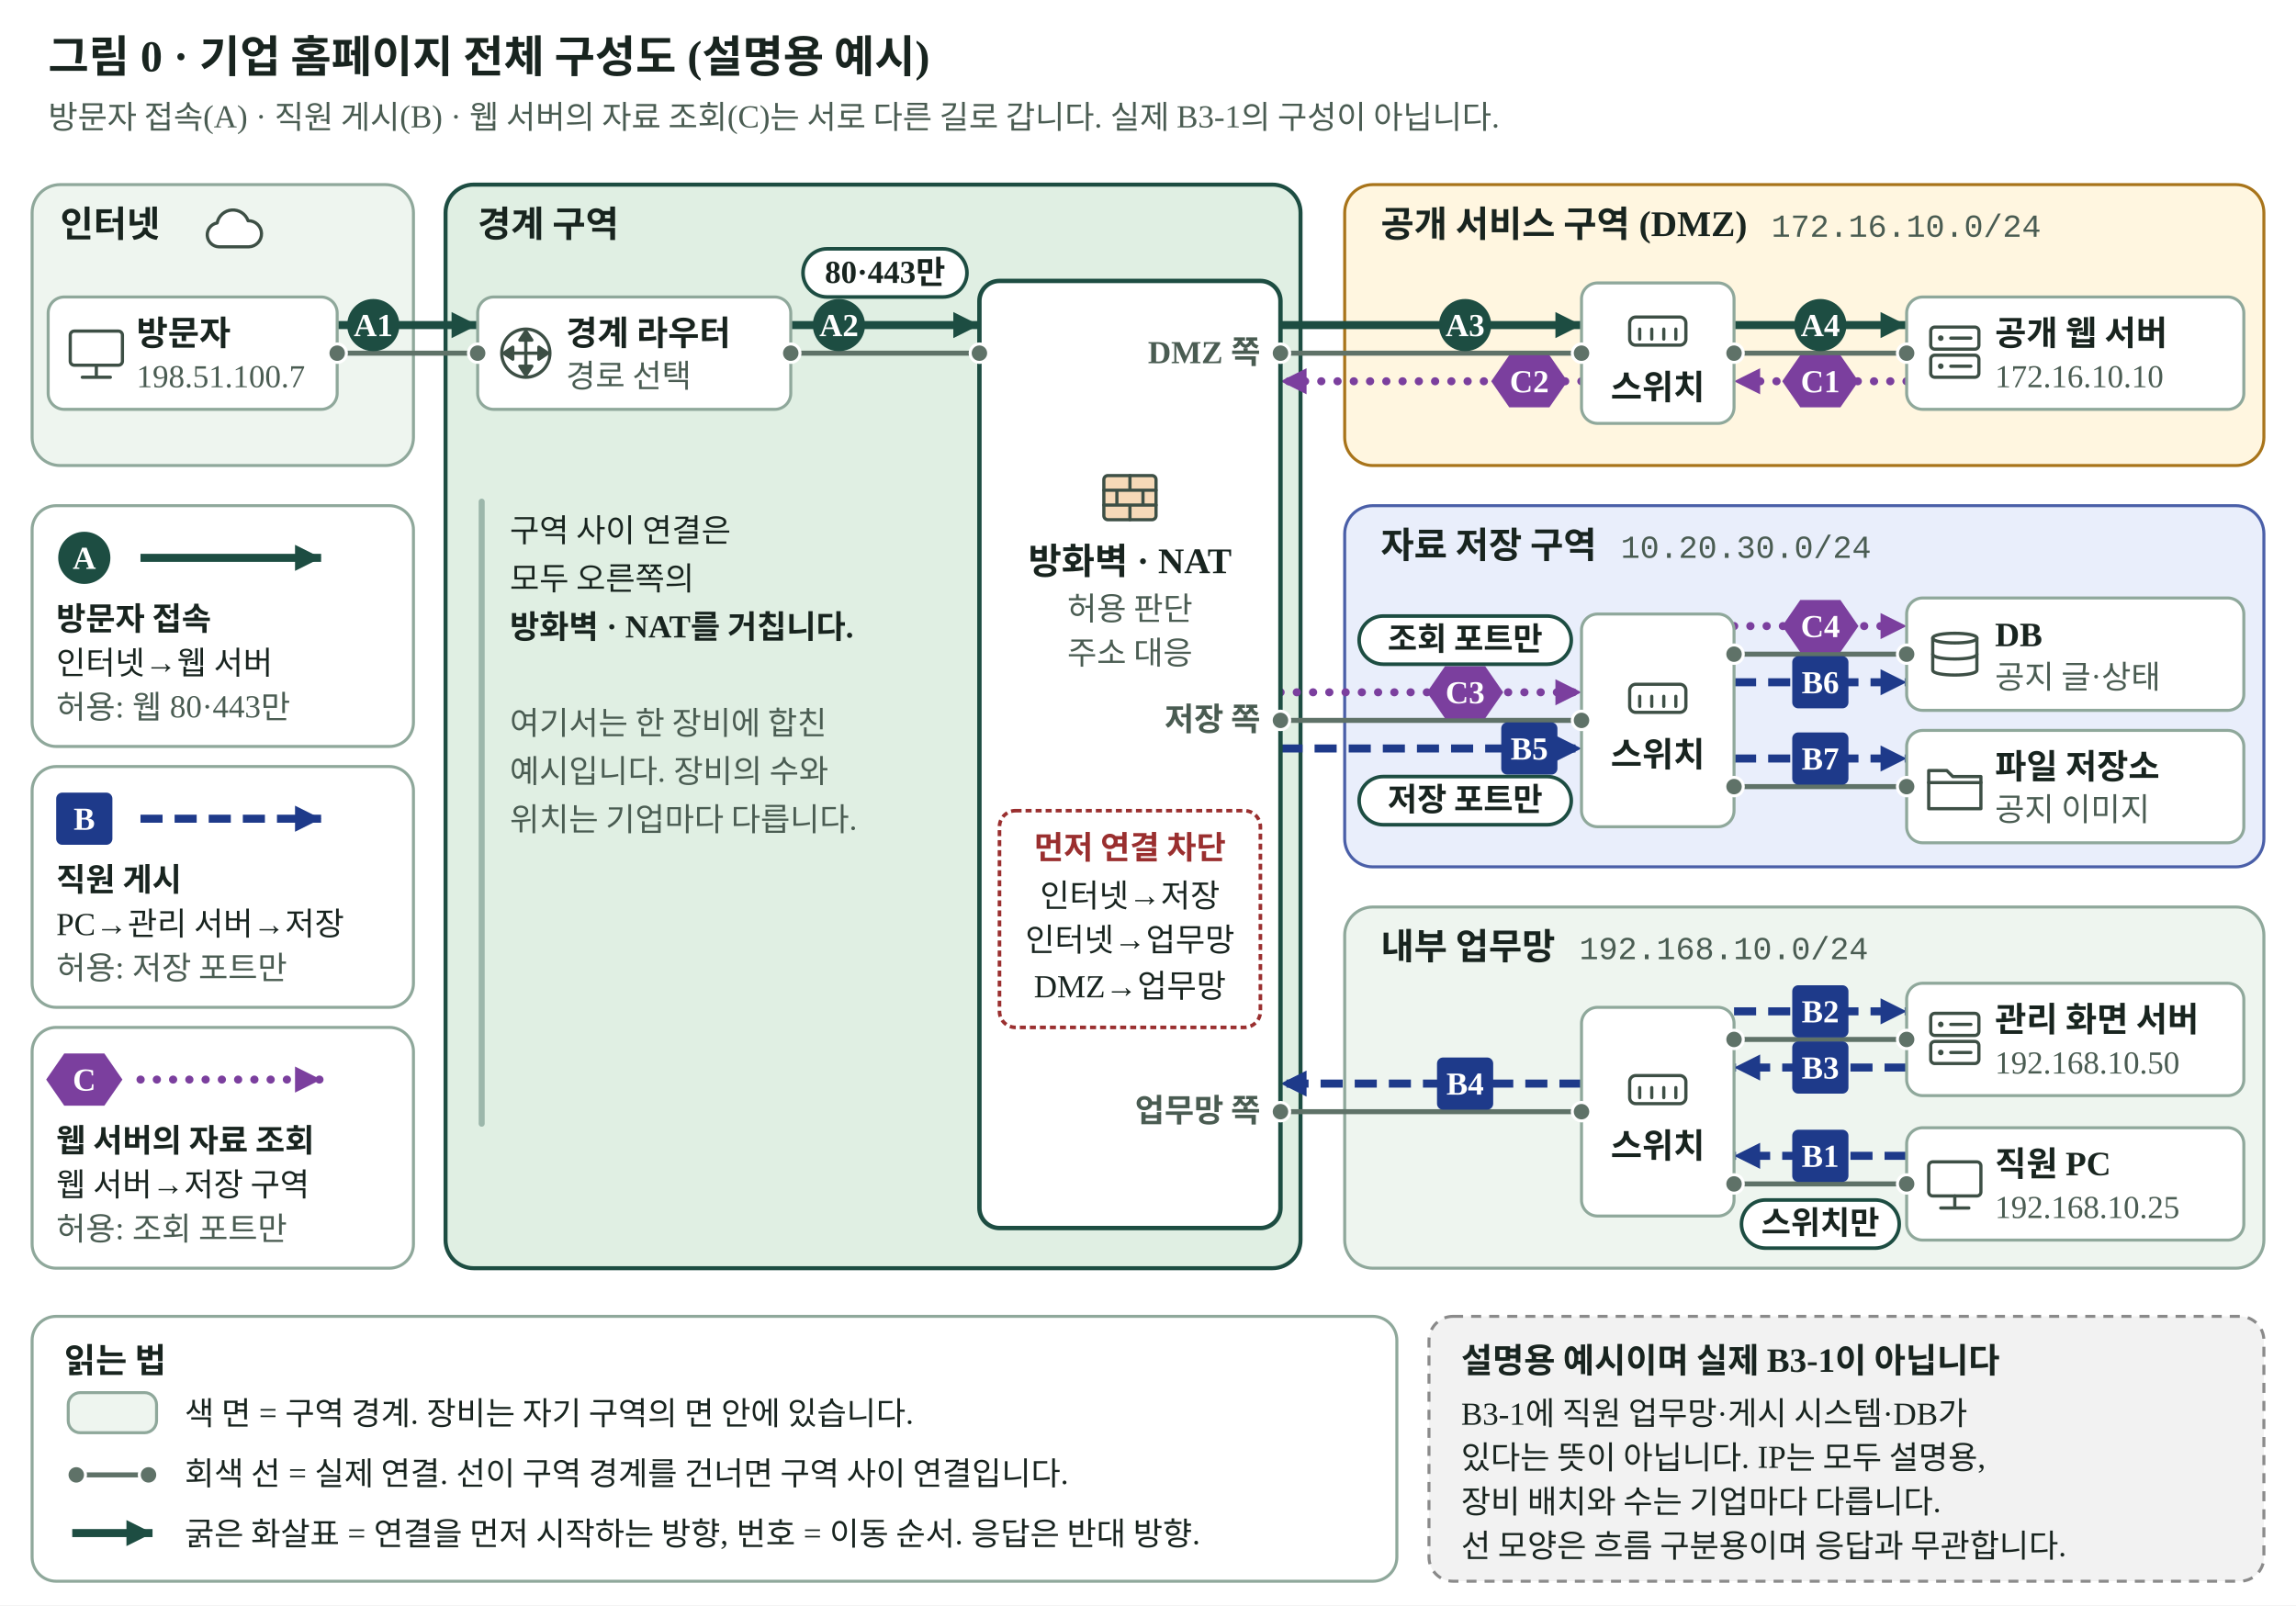
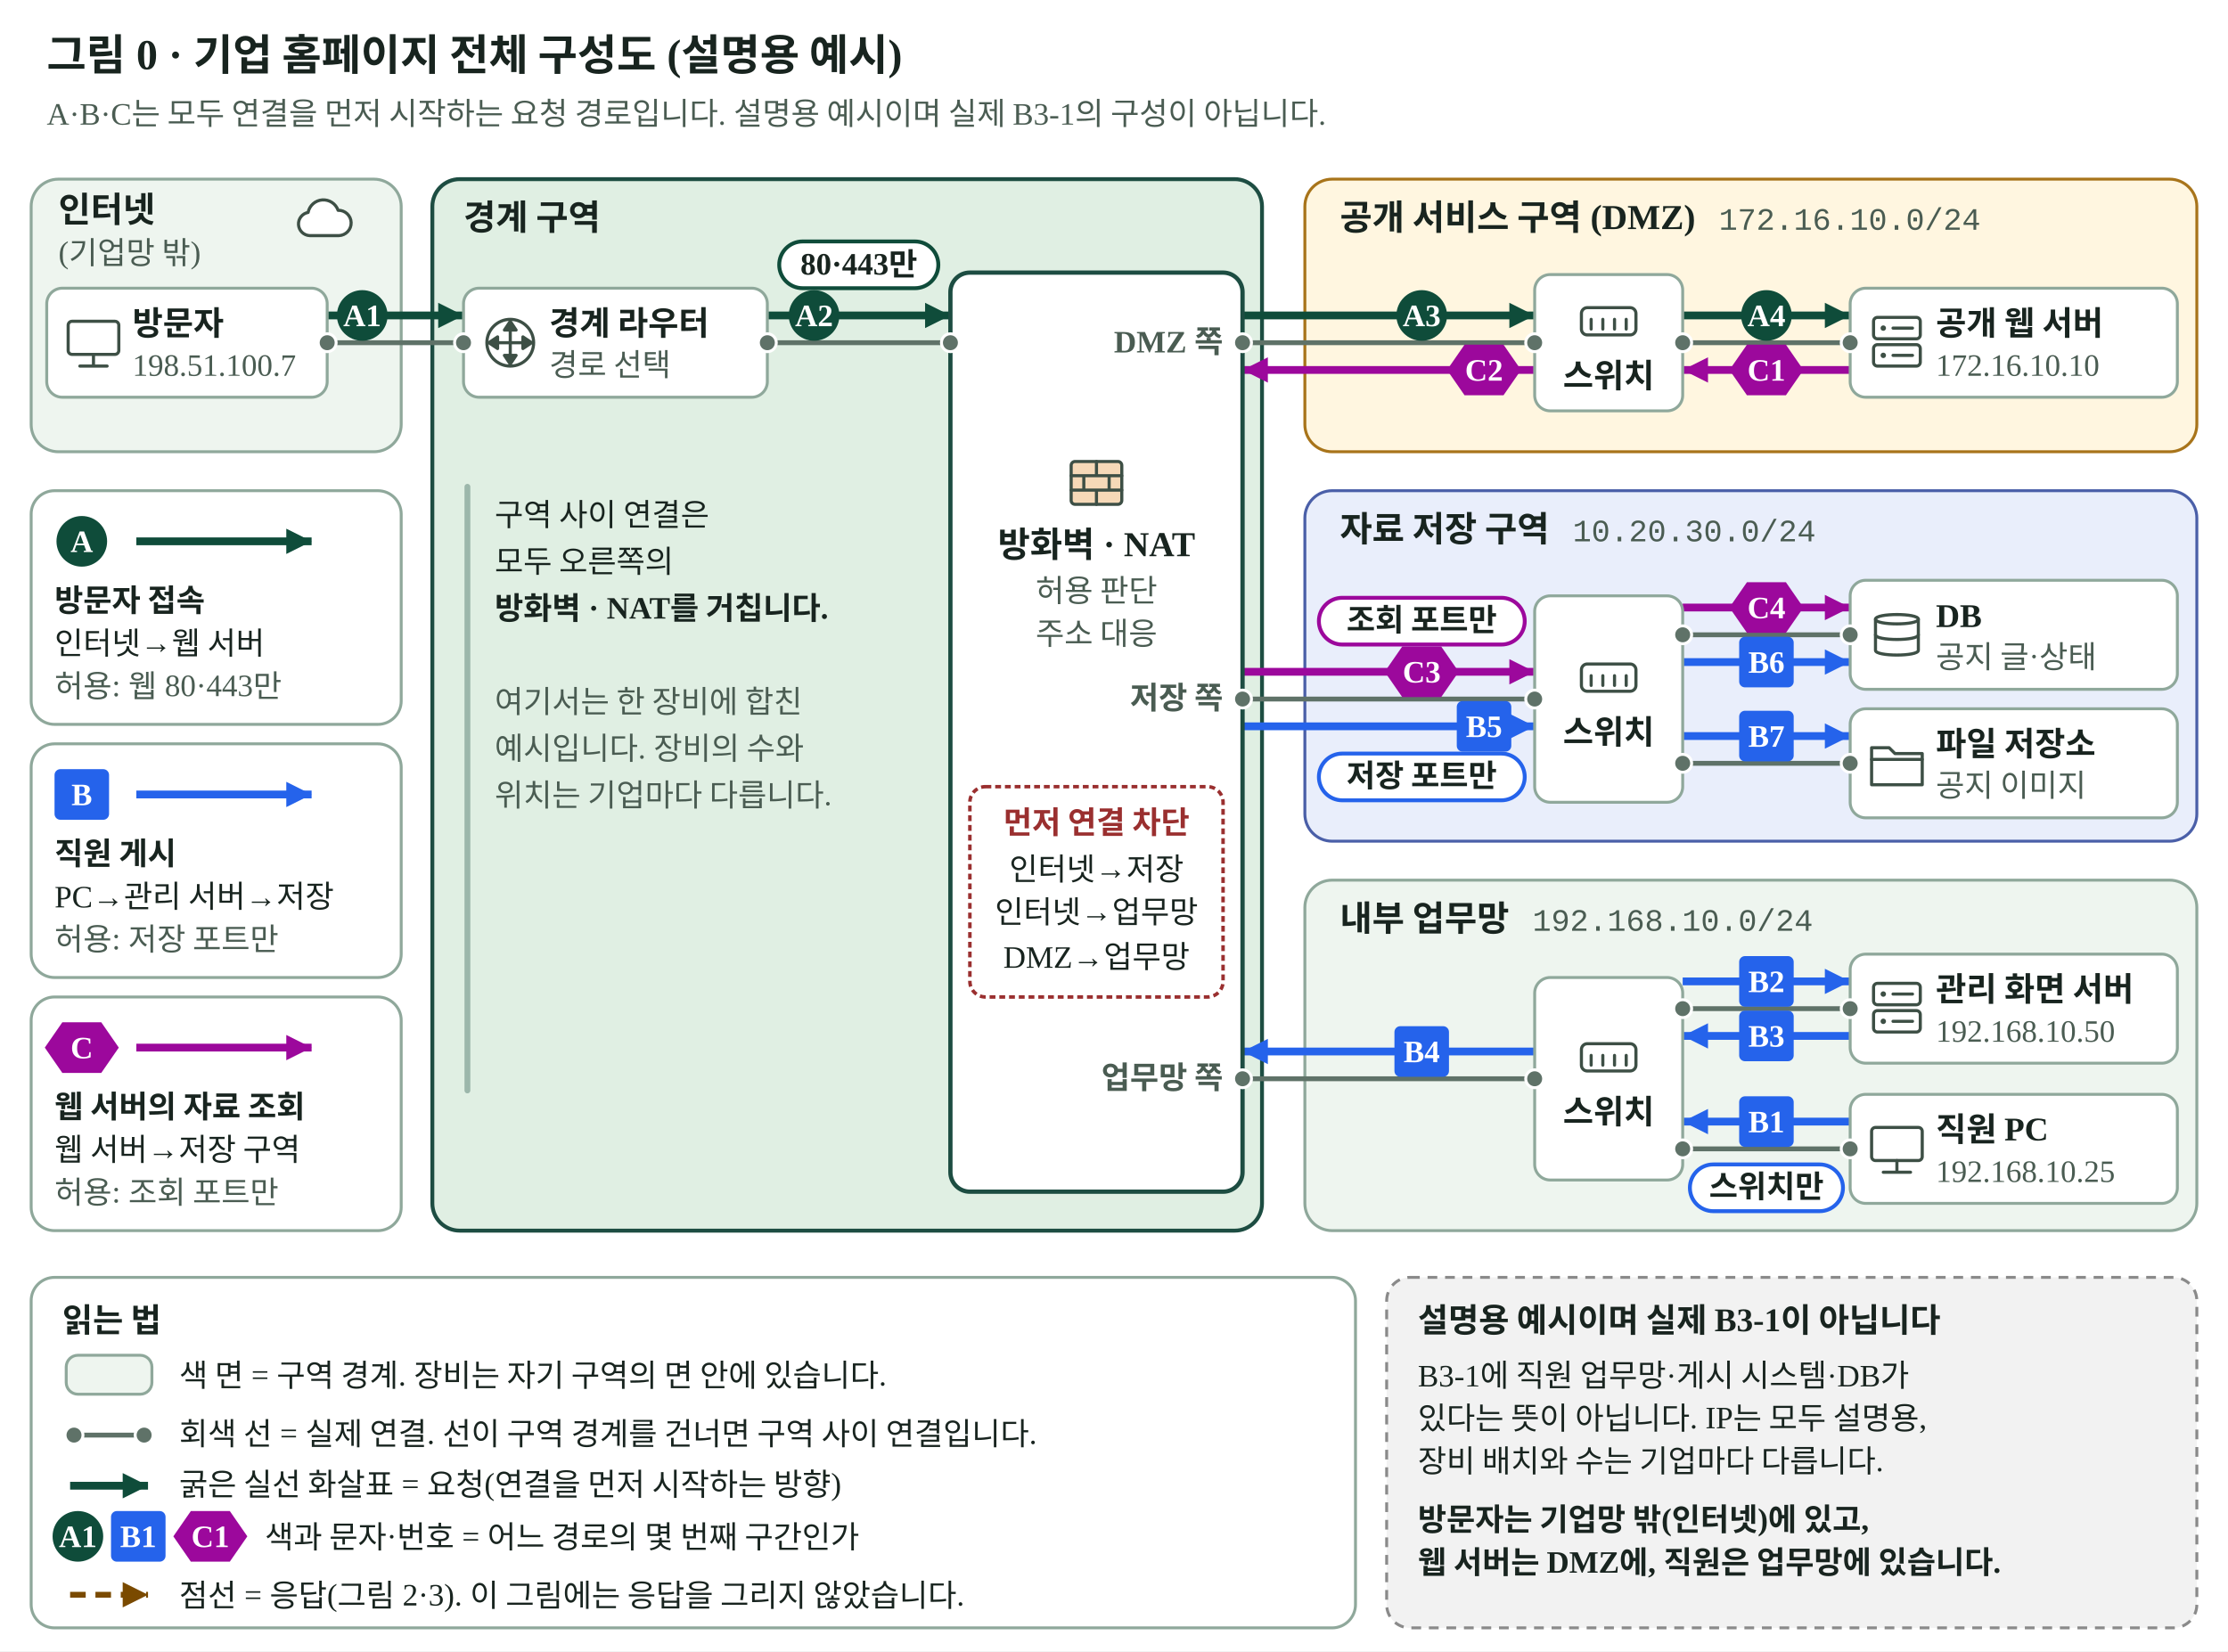
- <svg xmlns="http://www.w3.org/2000/svg" viewBox="0 0 1144 800" width="1144" height="800" role="img" aria-labelledby="f0T f0D" font-family="var(--font-body, 'Pretendard VF', 'Apple SD Gothic Neo', 'Malgun Gothic', 'Noto Sans CJK KR', system-ui, sans-serif)">
+ <svg xmlns="http://www.w3.org/2000/svg" viewBox="0 0 1144 848" width="1144" height="848" role="img" aria-labelledby="f0T f0D" font-family="var(--font-body, 'Pretendard VF', 'Apple SD Gothic Neo', 'Malgun Gothic', 'Noto Sans CJK KR', system-ui, sans-serif)">
  <defs>
    <style>
      .bg     { fill: #ffffff; }
      .t  { fill: #18241f; }
      .s  { fill: #4a5c52; }
      .m  { font-family: ui-monospace, SFMono-Regular, Consolas, 'Liberation Mono', monospace; }
      .b  { font-weight: 700; }
      .raised { fill: #ffffff; stroke: #8fa89b; stroke-width: 1.5; }
      .soft   { fill: #eef5ef; stroke: #8fa89b; stroke-width: 1.5; }
      .dmz    { fill: #fff6e0; stroke: #a8741a; stroke-width: 1.5; }
      .store  { fill: #e9eefb; stroke: #4a5fa8; stroke-width: 1.5; }
      .accent { fill: #e0efe3; stroke: #1d4d42; stroke-width: 2; }
      .fwbox  { fill: #ffffff; stroke: #1d4d42; stroke-width: 2.2; }
      .gray   { fill: #f2f2f2; stroke: #8a8a8a; stroke-width: 1.5; stroke-dasharray: 5 4; }
      .link   { stroke: #5f7268; stroke-width: 2.5; fill: none; }
      .portdot { fill: #5f7268; stroke: #ffffff; stroke-width: 1.5; }
-       .lnA { stroke: #1d4d42; stroke-width: 4; fill: none; }
-       .lnB { stroke: #1e3a8a; stroke-width: 4; fill: none; stroke-dasharray: 11 6; }
-       .lnC { stroke: #7b3f9e; stroke-width: 4; fill: none; stroke-dasharray: 0.1 8; stroke-linecap: round; }
-       .bgA { fill: #1d4d42; }
-       .bgB { fill: #1e3a8a; }
-       .bgC { fill: #7b3f9e; }
+       .lnA { stroke: #0f4c3a; stroke-width: 4; fill: none; }
+       .lnB { stroke: #2563eb; stroke-width: 4; fill: none; }
+       .lnC { stroke: #9c089c; stroke-width: 4; fill: none; }
+       .res { stroke: #7a4a00; stroke-width: 3; fill: none; stroke-dasharray: 8 5; }
+       .bgA { fill: #0f4c3a; }
+       .bgB { fill: #2563eb; }
+       .bgC { fill: #9c089c; }
      .badgeT { fill: #ffffff; font-weight: 700; }
-       .pill   { fill: #ffffff; stroke: #1d4d42; stroke-width: 1.8; }
+       .pill   { fill: #ffffff; stroke-width: 2; }
+       .pillA { stroke: #0f4c3a; }
+       .pillB { stroke: #2563eb; }
+       .pillC { stroke: #9c089c; }
      .denyP  { fill: #ffffff; stroke: #9a2f2f; stroke-width: 1.8; stroke-dasharray: 3 2; }
      .denyT  { fill: #9a2f2f; font-weight: 700; }
    </style>
    <marker id="mA" viewBox="0 0 10 10" refX="10" refY="5" markerWidth="13" markerHeight="13" markerUnits="userSpaceOnUse" orient="auto">
-       <path d="M0 0L10 5L0 10z" fill="#1d4d42" />
+       <path d="M0 0L10 5L0 10z" fill="#0f4c3a" />
    </marker>
    <marker id="mB" viewBox="0 0 10 10" refX="10" refY="5" markerWidth="13" markerHeight="13" markerUnits="userSpaceOnUse" orient="auto">
-       <path d="M0 0L10 5L0 10z" fill="#1e3a8a" />
+       <path d="M0 0L10 5L0 10z" fill="#2563eb" />
    </marker>
    <marker id="mC" viewBox="0 0 10 10" refX="10" refY="5" markerWidth="13" markerHeight="13" markerUnits="userSpaceOnUse" orient="auto">
-       <path d="M0 0L10 5L0 10z" fill="#7b3f9e" />
+       <path d="M0 0L10 5L0 10z" fill="#9c089c" />
+     </marker>
+     <marker id="mR" viewBox="0 0 10 10" refX="10" refY="5" markerWidth="13" markerHeight="13" markerUnits="userSpaceOnUse" orient="auto">
+       <path d="M0 0L10 5L0 10z" fill="#7a4a00" />
    </marker>
  </defs>
-   <rect class="bg" x="0" y="0" width="1144" height="800" />
+   <rect class="bg" x="0" y="0" width="1144" height="848" />
  <text x="24" y="36" font-size="22" class="t b">그림 0 · 기업 홈페이지 전체 구성도 (설명용 예시)</text>
-   <text x="24" y="64" font-size="16" class="s">방문자 접속(A) · 직원 게시(B) · 웹 서버의 자료 조회(C)는 서로 다른 길로 갑니다. 실제 B3-1의 구성이 아닙니다.</text>
+   <text x="24" y="64" font-size="16" class="s">A·B·C는 모두 연결을 먼저 시작하는 요청 경로입니다. 설명용 예시이며 실제 B3-1의 구성이 아닙니다.</text>
  <rect x="16" y="92" width="190" height="140" rx="14" class="soft" />
  <rect x="222" y="92" width="426" height="540" rx="14" class="accent" />
  <rect x="670" y="92" width="458" height="140" rx="14" class="dmz" />
  <rect x="670" y="252" width="458" height="180" rx="14" class="store" />
  <rect x="670" y="452" width="458" height="180" rx="14" class="soft" />
-   <text x="30" y="118" font-size="18" class="t b">인터넷</text>
-   <g transform="translate(100,98)" stroke="#3d4f45" stroke-width="1.6" stroke-linejoin="round" stroke-linecap="round">
+   <text x="30" y="114" font-size="18" class="t b">인터넷</text>
+   <text x="30" y="135" font-size="16" class="s">(기업망 밖)</text>
+   <g transform="translate(150,96)" stroke="#3d4f45" stroke-width="1.6" stroke-linejoin="round" stroke-linecap="round">
    <path d="M9 25a6 6 0 0 1-.8-11.9A8 8 0 0 1 23.6 12 6.5 6.5 0 0 1 24 25z" fill="#fff" />
  </g>
  <text x="238" y="118" font-size="18" class="t b">경계 구역</text>
  <text x="688" y="118" font-size="18" class="t b">공개 서비스 구역 (DMZ)<tspan dx="12" font-size="16" class="s m" font-weight="400">172.16.10.0/24</tspan>
  </text>
  <text x="688" y="278" font-size="18" class="t b">자료 저장 구역<tspan dx="12" font-size="16" class="s m" font-weight="400">10.20.30.0/24</tspan>
  </text>
  <text x="688" y="478" font-size="18" class="t b">내부 업무망<tspan dx="12" font-size="16" class="s m" font-weight="400">192.168.10.0/24</tspan>
  </text>
  <path d="M168 176H238" class="link" />
  <path d="M394 176H488" class="link" />
  <path d="M638 176H788" class="link" />
  <path d="M864 176H950" class="link" />
  <path d="M638 359H788" class="link" />
  <path d="M864 326H950" class="link" />
  <path d="M864 392H950" class="link" />
  <path d="M638 554H788" class="link" />
  <path d="M864 518H950" class="link" />
  <path d="M864 590H950" class="link" />
  <path d="M168 162H238" class="lnA" marker-end="url(#mA)" />
  <path d="M394 162H488" class="lnA" marker-end="url(#mA)" />
  <path d="M638 162H788" class="lnA" marker-end="url(#mA)" />
  <path d="M864 162H950" class="lnA" marker-end="url(#mA)" />
  <path d="M950 190H864" class="lnC" marker-end="url(#mC)" />
  <path d="M788 190H638" class="lnC" marker-end="url(#mC)" />
  <path d="M638 345H788" class="lnC" marker-end="url(#mC)" />
  <path d="M864 312H950" class="lnC" marker-end="url(#mC)" />
  <path d="M950 576H864" class="lnB" marker-end="url(#mB)" />
  <path d="M864 504H950" class="lnB" marker-end="url(#mB)" />
  <path d="M950 532H864" class="lnB" marker-end="url(#mB)" />
  <path d="M788 540H638" class="lnB" marker-end="url(#mB)" />
  <path d="M638 373H788" class="lnB" marker-end="url(#mB)" />
  <path d="M864 340H950" class="lnB" marker-end="url(#mB)" />
  <path d="M864 378H950" class="lnB" marker-end="url(#mB)" />
  <rect x="24" y="148" width="144" height="56" rx="8" class="raised" />
  <g transform="translate(32,160.0)" stroke="#3d4f45" stroke-width="1.6" stroke-linejoin="round" stroke-linecap="round">
    <rect x="3" y="5" width="26" height="17" rx="2" fill="#fff" />
    <path d="M16 22v5M9 28h14" fill="none" />
  </g>
  <text x="68" y="172.0" font-size="17" class="t b">방문자</text>
  <text x="68" y="193.0" font-size="16" class="s">198.51.100.7</text>
  <rect x="238" y="148" width="156" height="56" rx="8" class="raised" />
  <g transform="translate(246,160.0)" stroke="#3d4f45" stroke-width="1.6" stroke-linejoin="round" stroke-linecap="round">
    <circle cx="16" cy="16" r="12" fill="#fff" />
    <path d="M16 7v18M7 16h18" fill="none" />
    <path d="M16 5l-3 4.5h6zM16 27l-3-4.5h6zM5 16l4.5-3v6zM27 16l-4.5-3v6z" fill="#3d4f45" />
  </g>
  <text x="282" y="172.0" font-size="17" class="t b">경계 라우터</text>
  <text x="282" y="193.0" font-size="16" class="s">경로 선택</text>
  <rect x="488" y="140" width="150" height="472" rx="10" class="fwbox" />
  <g transform="translate(547.0,232)" stroke="#3d4f45" stroke-width="1.6" stroke-linejoin="round" stroke-linecap="round">
    <rect x="3" y="5" width="26" height="22" rx="2" fill="#f6d9b8" />
    <path d="M3 12.3h26M3 19.7h26M16 5v7.3M9.5 12.3v7.4M22.5 12.3v7.4M16 19.7V27" fill="none" />
  </g>
  <text x="563.0" y="286" font-size="18" class="t b" text-anchor="middle">방화벽 · NAT</text>
  <text x="563.0" y="309" font-size="16" class="s" text-anchor="middle">허용 판단</text>
  <text x="563.0" y="331" font-size="16" class="s" text-anchor="middle">주소 대응</text>
  <text x="628" y="181" font-size="16" class="s b" text-anchor="end">DMZ 쪽</text>
  <text x="628" y="364" font-size="16" class="s b" text-anchor="end">저장 쪽</text>
  <text x="628" y="559" font-size="16" class="s b" text-anchor="end">업무망 쪽</text>
  <rect x="498" y="404" width="130" height="108" rx="8" class="denyP" />
  <text x="563.0" y="428" font-size="16" class="denyT" text-anchor="middle">먼저 연결 차단</text>
  <text x="563.0" y="452" font-size="16" class="t" text-anchor="middle">인터넷→저장</text>
  <text x="563.0" y="474" font-size="16" class="t" text-anchor="middle">인터넷→업무망</text>
  <text x="563.0" y="497" font-size="16" class="t" text-anchor="middle">DMZ→업무망</text>
  <path d="M240 250V560" stroke="#1d4d42" stroke-width="3" stroke-linecap="round" fill="none" opacity="0.35" />
  <text x="254" y="270" font-size="16" class="t">구역 사이 연결은</text>
  <text x="254" y="294" font-size="16" class="t">모두 오른쪽의</text>
  <text x="254" y="318" font-size="16" class="t b">방화벽 · NAT를 거칩니다.</text>
  <text x="254" y="366" font-size="16" class="s">여기서는 한 장비에 합친</text>
  <text x="254" y="390" font-size="16" class="s">예시입니다. 장비의 수와</text>
  <text x="254" y="414" font-size="16" class="s">위치는 기업마다 다릅니다.</text>
  <rect x="788" y="141" width="76" height="70" rx="8" class="raised" />
  <g transform="translate(810.0,149.0)" stroke="#3d4f45" stroke-width="1.6" stroke-linejoin="round" stroke-linecap="round">
    <rect x="2" y="9" width="28" height="14" rx="3" fill="#fff" />
    <path d="M7 15v5M13 15v5M19 15v5M25 15v5" fill="none" />
  </g>
  <text x="826.0" y="199.0" font-size="17" class="t b" text-anchor="middle">스위치</text>
  <rect x="950" y="148" width="168" height="56" rx="8" class="raised" />
  <g transform="translate(958,160.0)" stroke="#3d4f45" stroke-width="1.6" stroke-linejoin="round" stroke-linecap="round">
    <rect x="4" y="3" width="24" height="11" rx="2" fill="#fff" />
    <rect x="4" y="17" width="24" height="11" rx="2" fill="#fff" />
    <circle cx="9" cy="8.5" r="1.4" fill="#3d4f45" stroke="none" />
    <circle cx="9" cy="22.5" r="1.4" fill="#3d4f45" stroke="none" />
    <path d="M14 8.5h10M14 22.5h10" fill="none" />
  </g>
  <text x="994" y="172.0" font-size="17" class="t b">공개 웹 서버</text>
  <text x="994" y="193.0" font-size="16" class="s">172.16.10.10</text>
  <rect x="788" y="306" width="76" height="106" rx="8" class="raised" />
  <g transform="translate(810.0,332.0)" stroke="#3d4f45" stroke-width="1.6" stroke-linejoin="round" stroke-linecap="round">
    <rect x="2" y="9" width="28" height="14" rx="3" fill="#fff" />
    <path d="M7 15v5M13 15v5M19 15v5M25 15v5" fill="none" />
  </g>
  <text x="826.0" y="382.0" font-size="17" class="t b" text-anchor="middle">스위치</text>
  <rect x="950" y="298" width="168" height="56" rx="8" class="raised" />
  <g transform="translate(958,310.0)" stroke="#3d4f45" stroke-width="1.6" stroke-linejoin="round" stroke-linecap="round">
    <path d="M5 8c0-3.2 22-3.2 22 0v16c0 3.2-22 3.2-22 0z" fill="#fff" />
    <path d="M5 8c0 3.2 22 3.2 22 0M5 16c0 3.2 22 3.2 22 0" fill="none" />
  </g>
  <text x="994" y="322.0" font-size="17" class="t b">DB</text>
  <text x="994" y="343.0" font-size="16" class="s">공지 글·상태</text>
  <rect x="950" y="364" width="168" height="56" rx="8" class="raised" />
  <g transform="translate(958,376.0)" stroke="#3d4f45" stroke-width="1.6" stroke-linejoin="round" stroke-linecap="round">
    <path d="M3 8h9l3 3h14v16H3z" fill="#fff" />
    <path d="M3 14h26" fill="none" />
  </g>
  <text x="994" y="388.0" font-size="17" class="t b">파일 저장소</text>
  <text x="994" y="409.0" font-size="16" class="s">공지 이미지</text>
  <rect x="788" y="502" width="76" height="104" rx="8" class="raised" />
  <g transform="translate(810.0,527.0)" stroke="#3d4f45" stroke-width="1.6" stroke-linejoin="round" stroke-linecap="round">
    <rect x="2" y="9" width="28" height="14" rx="3" fill="#fff" />
    <path d="M7 15v5M13 15v5M19 15v5M25 15v5" fill="none" />
  </g>
  <text x="826.0" y="577.0" font-size="17" class="t b" text-anchor="middle">스위치</text>
  <rect x="950" y="490" width="168" height="56" rx="8" class="raised" />
  <g transform="translate(958,502.0)" stroke="#3d4f45" stroke-width="1.6" stroke-linejoin="round" stroke-linecap="round">
    <rect x="4" y="3" width="24" height="11" rx="2" fill="#fff" />
    <rect x="4" y="17" width="24" height="11" rx="2" fill="#fff" />
    <circle cx="9" cy="8.5" r="1.4" fill="#3d4f45" stroke="none" />
    <circle cx="9" cy="22.5" r="1.4" fill="#3d4f45" stroke="none" />
    <path d="M14 8.5h10M14 22.5h10" fill="none" />
  </g>
  <text x="994" y="514.0" font-size="17" class="t b">관리 화면 서버</text>
  <text x="994" y="535.0" font-size="16" class="s">192.168.10.50</text>
  <rect x="950" y="562" width="168" height="56" rx="8" class="raised" />
  <g transform="translate(958,574.0)" stroke="#3d4f45" stroke-width="1.6" stroke-linejoin="round" stroke-linecap="round">
    <rect x="3" y="5" width="26" height="17" rx="2" fill="#fff" />
    <path d="M16 22v5M9 28h14" fill="none" />
  </g>
  <text x="994" y="586.0" font-size="17" class="t b">직원 PC</text>
  <text x="994" y="607.0" font-size="16" class="s">192.168.10.25</text>
  <circle cx="168" cy="176" r="4.6" class="portdot" />
  <circle cx="238" cy="176" r="4.6" class="portdot" />
  <circle cx="394" cy="176" r="4.6" class="portdot" />
  <circle cx="488" cy="176" r="4.6" class="portdot" />
  <circle cx="638" cy="176" r="4.6" class="portdot" />
  <circle cx="788" cy="176" r="4.6" class="portdot" />
  <circle cx="864" cy="176" r="4.6" class="portdot" />
  <circle cx="950" cy="176" r="4.6" class="portdot" />
  <circle cx="638" cy="359" r="4.6" class="portdot" />
  <circle cx="788" cy="359" r="4.6" class="portdot" />
  <circle cx="864" cy="326" r="4.6" class="portdot" />
  <circle cx="950" cy="326" r="4.6" class="portdot" />
  <circle cx="864" cy="392" r="4.6" class="portdot" />
  <circle cx="950" cy="392" r="4.6" class="portdot" />
  <circle cx="638" cy="554" r="4.6" class="portdot" />
  <circle cx="788" cy="554" r="4.6" class="portdot" />
  <circle cx="864" cy="518" r="4.6" class="portdot" />
  <circle cx="950" cy="518" r="4.6" class="portdot" />
  <circle cx="864" cy="590" r="4.6" class="portdot" />
  <circle cx="950" cy="590" r="4.6" class="portdot" />
  <circle cx="186" cy="162" r="13" class="bgA" />
  <text x="186" y="167.5" font-size="16" class="badgeT" text-anchor="middle">A1</text>
  <circle cx="418" cy="162" r="13" class="bgA" />
  <text x="418" y="167.5" font-size="16" class="badgeT" text-anchor="middle">A2</text>
  <circle cx="730" cy="162" r="13" class="bgA" />
  <text x="730" y="167.5" font-size="16" class="badgeT" text-anchor="middle">A3</text>
  <circle cx="907" cy="162" r="13" class="bgA" />
  <text x="907" y="167.5" font-size="16" class="badgeT" text-anchor="middle">A4</text>
  <path d="M888 190L897 177H917L926 190L917 203H897z" class="bgC" />
  <text x="907" y="195.5" font-size="16" class="badgeT" text-anchor="middle">C1</text>
  <path d="M743 190L752 177H772L781 190L772 203H752z" class="bgC" />
  <text x="762" y="195.5" font-size="16" class="badgeT" text-anchor="middle">C2</text>
  <path d="M711 345L720 332H740L749 345L740 358H720z" class="bgC" />
  <text x="730" y="350.5" font-size="16" class="badgeT" text-anchor="middle">C3</text>
  <path d="M888 312L897 299H917L926 312L917 325H897z" class="bgC" />
  <text x="907" y="317.5" font-size="16" class="badgeT" text-anchor="middle">C4</text>
  <rect x="893" y="563" width="28" height="26" rx="3" class="bgB" />
  <text x="907" y="581.5" font-size="16" class="badgeT" text-anchor="middle">B1</text>
  <rect x="893" y="491" width="28" height="26" rx="3" class="bgB" />
  <text x="907" y="509.5" font-size="16" class="badgeT" text-anchor="middle">B2</text>
  <rect x="893" y="519" width="28" height="26" rx="3" class="bgB" />
  <text x="907" y="537.5" font-size="16" class="badgeT" text-anchor="middle">B3</text>
  <rect x="716" y="527" width="28" height="26" rx="3" class="bgB" />
  <text x="730" y="545.5" font-size="16" class="badgeT" text-anchor="middle">B4</text>
  <rect x="748" y="360" width="28" height="26" rx="3" class="bgB" />
  <text x="762" y="378.5" font-size="16" class="badgeT" text-anchor="middle">B5</text>
  <rect x="893" y="327" width="28" height="26" rx="3" class="bgB" />
  <text x="907" y="345.5" font-size="16" class="badgeT" text-anchor="middle">B6</text>
  <rect x="893" y="365" width="28" height="26" rx="3" class="bgB" />
  <text x="907" y="383.5" font-size="16" class="badgeT" text-anchor="middle">B7</text>
-   <rect x="400.1" y="124" width="81.7" height="24" rx="12" class="pill" />
+   <rect x="400.1" y="124" width="81.7" height="24" rx="12" class="pill pillA" />
  <text x="441" y="141" font-size="16" class="t b" text-anchor="middle">80·443만</text>
-   <rect x="677.2" y="307" width="105.7" height="24" rx="12" class="pill" />
+   <rect x="677.2" y="307" width="105.7" height="24" rx="12" class="pill pillC" />
  <text x="730" y="324" font-size="16" class="t b" text-anchor="middle">조회 포트만</text>
-   <rect x="677.2" y="387" width="105.7" height="24" rx="12" class="pill" />
+   <rect x="677.2" y="387" width="105.7" height="24" rx="12" class="pill pillB" />
  <text x="730" y="404" font-size="16" class="t b" text-anchor="middle">저장 포트만</text>
-   <rect x="867.7" y="598" width="78.6" height="24" rx="12" class="pill" />
+   <rect x="867.7" y="598" width="78.6" height="24" rx="12" class="pill pillB" />
  <text x="907" y="615" font-size="16" class="t b" text-anchor="middle">스위치만</text>
  <rect x="16" y="252" width="190" height="120" rx="12" class="raised" />
  <path d="M70 278H160" class="lnA" marker-end="url(#mA)" />
  <circle cx="42" cy="278" r="13" class="bgA" />
  <text x="42" y="283.5" font-size="16" class="badgeT" text-anchor="middle">A</text>
  <text x="28" y="314" font-size="16" class="t b">방문자 접속</text>
  <text x="28" y="336" font-size="16" class="t">인터넷→웹 서버</text>
  <text x="28" y="358" font-size="16" class="s">허용: 웹 80·443만</text>
  <rect x="16" y="382" width="190" height="120" rx="12" class="raised" />
  <path d="M70 408H160" class="lnB" marker-end="url(#mB)" />
  <rect x="28" y="395" width="28" height="26" rx="3" class="bgB" />
  <text x="42" y="413.5" font-size="16" class="badgeT" text-anchor="middle">B</text>
  <text x="28" y="444" font-size="16" class="t b">직원 게시</text>
  <text x="28" y="466" font-size="16" class="t">PC→관리 서버→저장</text>
  <text x="28" y="488" font-size="16" class="s">허용: 저장 포트만</text>
  <rect x="16" y="512" width="190" height="120" rx="12" class="raised" />
  <path d="M70 538H160" class="lnC" marker-end="url(#mC)" />
  <path d="M23 538L32 525H52L61 538L52 551H32z" class="bgC" />
  <text x="42" y="543.5" font-size="16" class="badgeT" text-anchor="middle">C</text>
  <text x="28" y="574" font-size="16" class="t b">웹 서버의 자료 조회</text>
  <text x="28" y="596" font-size="16" class="t">웹 서버→저장 구역</text>
  <text x="28" y="618" font-size="16" class="s">허용: 조회 포트만</text>
-   <rect x="16" y="656" width="680" height="132" rx="12" class="raised" />
+   <rect x="16" y="656" width="680" height="180" rx="12" class="raised" />
  <text x="32" y="684" font-size="17" class="t b">읽는 법</text>
-   <rect x="34" y="694" width="44" height="20" rx="6" class="soft" />
-   <text x="92" y="710" font-size="16" class="t">색 면 = 구역 경계. 장비는 자기 구역의 면 안에 있습니다.</text>
-   <path d="M38 735H74" class="link" />
-   <circle cx="38" cy="735" r="4.6" class="portdot" />
-   <circle cx="74" cy="735" r="4.6" class="portdot" />
-   <text x="92" y="740" font-size="16" class="t">회색 선 = 실제 연결. 선이 구역 경계를 건너면 구역 사이 연결입니다.</text>
-   <path d="M36 764H76" class="lnA" marker-end="url(#mA)" />
-   <text x="92" y="770" font-size="16" class="t">굵은 화살표 = 연결을 먼저 시작하는 방향, 번호 = 이동 순서. 응답은 반대 방향.</text>
-   <rect x="712" y="656" width="416" height="132" rx="12" class="gray" />
+   <rect x="34" y="696" width="44" height="20" rx="6" class="soft" />
+   <text x="92" y="712" font-size="16" class="t">색 면 = 구역 경계. 장비는 자기 구역의 면 안에 있습니다.</text>
+   <path d="M38 737H74" class="link" />
+   <circle cx="38" cy="737" r="4.6" class="portdot" />
+   <circle cx="74" cy="737" r="4.6" class="portdot" />
+   <text x="92" y="742" font-size="16" class="t">회색 선 = 실제 연결. 선이 구역 경계를 건너면 구역 사이 연결입니다.</text>
+   <path d="M36 763H76" class="lnA" marker-end="url(#mA)" />
+   <text x="92" y="768" font-size="16" class="t">굵은 실선 화살표 = 요청(연결을 먼저 시작하는 방향)</text>
+   <circle cx="40" cy="789" r="13" class="bgA" />
+   <text x="40" y="794.5" font-size="16" class="badgeT" text-anchor="middle">A1</text>
+   <rect x="57" y="776" width="28" height="26" rx="3" class="bgB" />
+   <text x="71" y="794.5" font-size="16" class="badgeT" text-anchor="middle">B1</text>
+   <path d="M89 789L98 776H118L127 789L118 802H98z" class="bgC" />
+   <text x="108" y="794.5" font-size="16" class="badgeT" text-anchor="middle">C1</text>
+   <text x="136" y="795" font-size="16" class="t">색과 문자·번호 = 어느 경로의 몇 번째 구간인가</text>
+   <path d="M36 819H76" class="res" marker-end="url(#mR)" />
+   <text x="92" y="825" font-size="16" class="t">점선 = 응답(그림 2·3). 이 그림에는 응답을 그리지 않았습니다.</text>
+   <rect x="712" y="656" width="416" height="180" rx="12" class="gray" />
  <text x="728" y="684" font-size="17" class="t b">설명용 예시이며 실제 B3-1이 아닙니다</text>
-   <text x="728" y="710" font-size="16" class="t">B3-1에 직원 업무망·게시 시스템·DB가</text>
-   <text x="728" y="732" font-size="16" class="t">있다는 뜻이 아닙니다. IP는 모두 설명용,</text>
-   <text x="728" y="754" font-size="16" class="t">장비 배치와 수는 기업마다 다릅니다.</text>
-   <text x="728" y="776" font-size="16" class="t">선 모양은 흐름 구분용이며 응답과 무관합니다.</text>
+   <text x="728" y="712" font-size="16" class="t">B3-1에 직원 업무망·게시 시스템·DB가</text>
+   <text x="728" y="734" font-size="16" class="t">있다는 뜻이 아닙니다. IP는 모두 설명용,</text>
+   <text x="728" y="756" font-size="16" class="t">장비 배치와 수는 기업마다 다릅니다.</text>
+   <text x="728" y="786" font-size="16" class="t b">방문자는 기업망 밖(인터넷)에 있고,</text>
+   <text x="728" y="808" font-size="16" class="t b">웹 서버는 DMZ에, 직원은 업무망에 있습니다.</text>
</svg>
